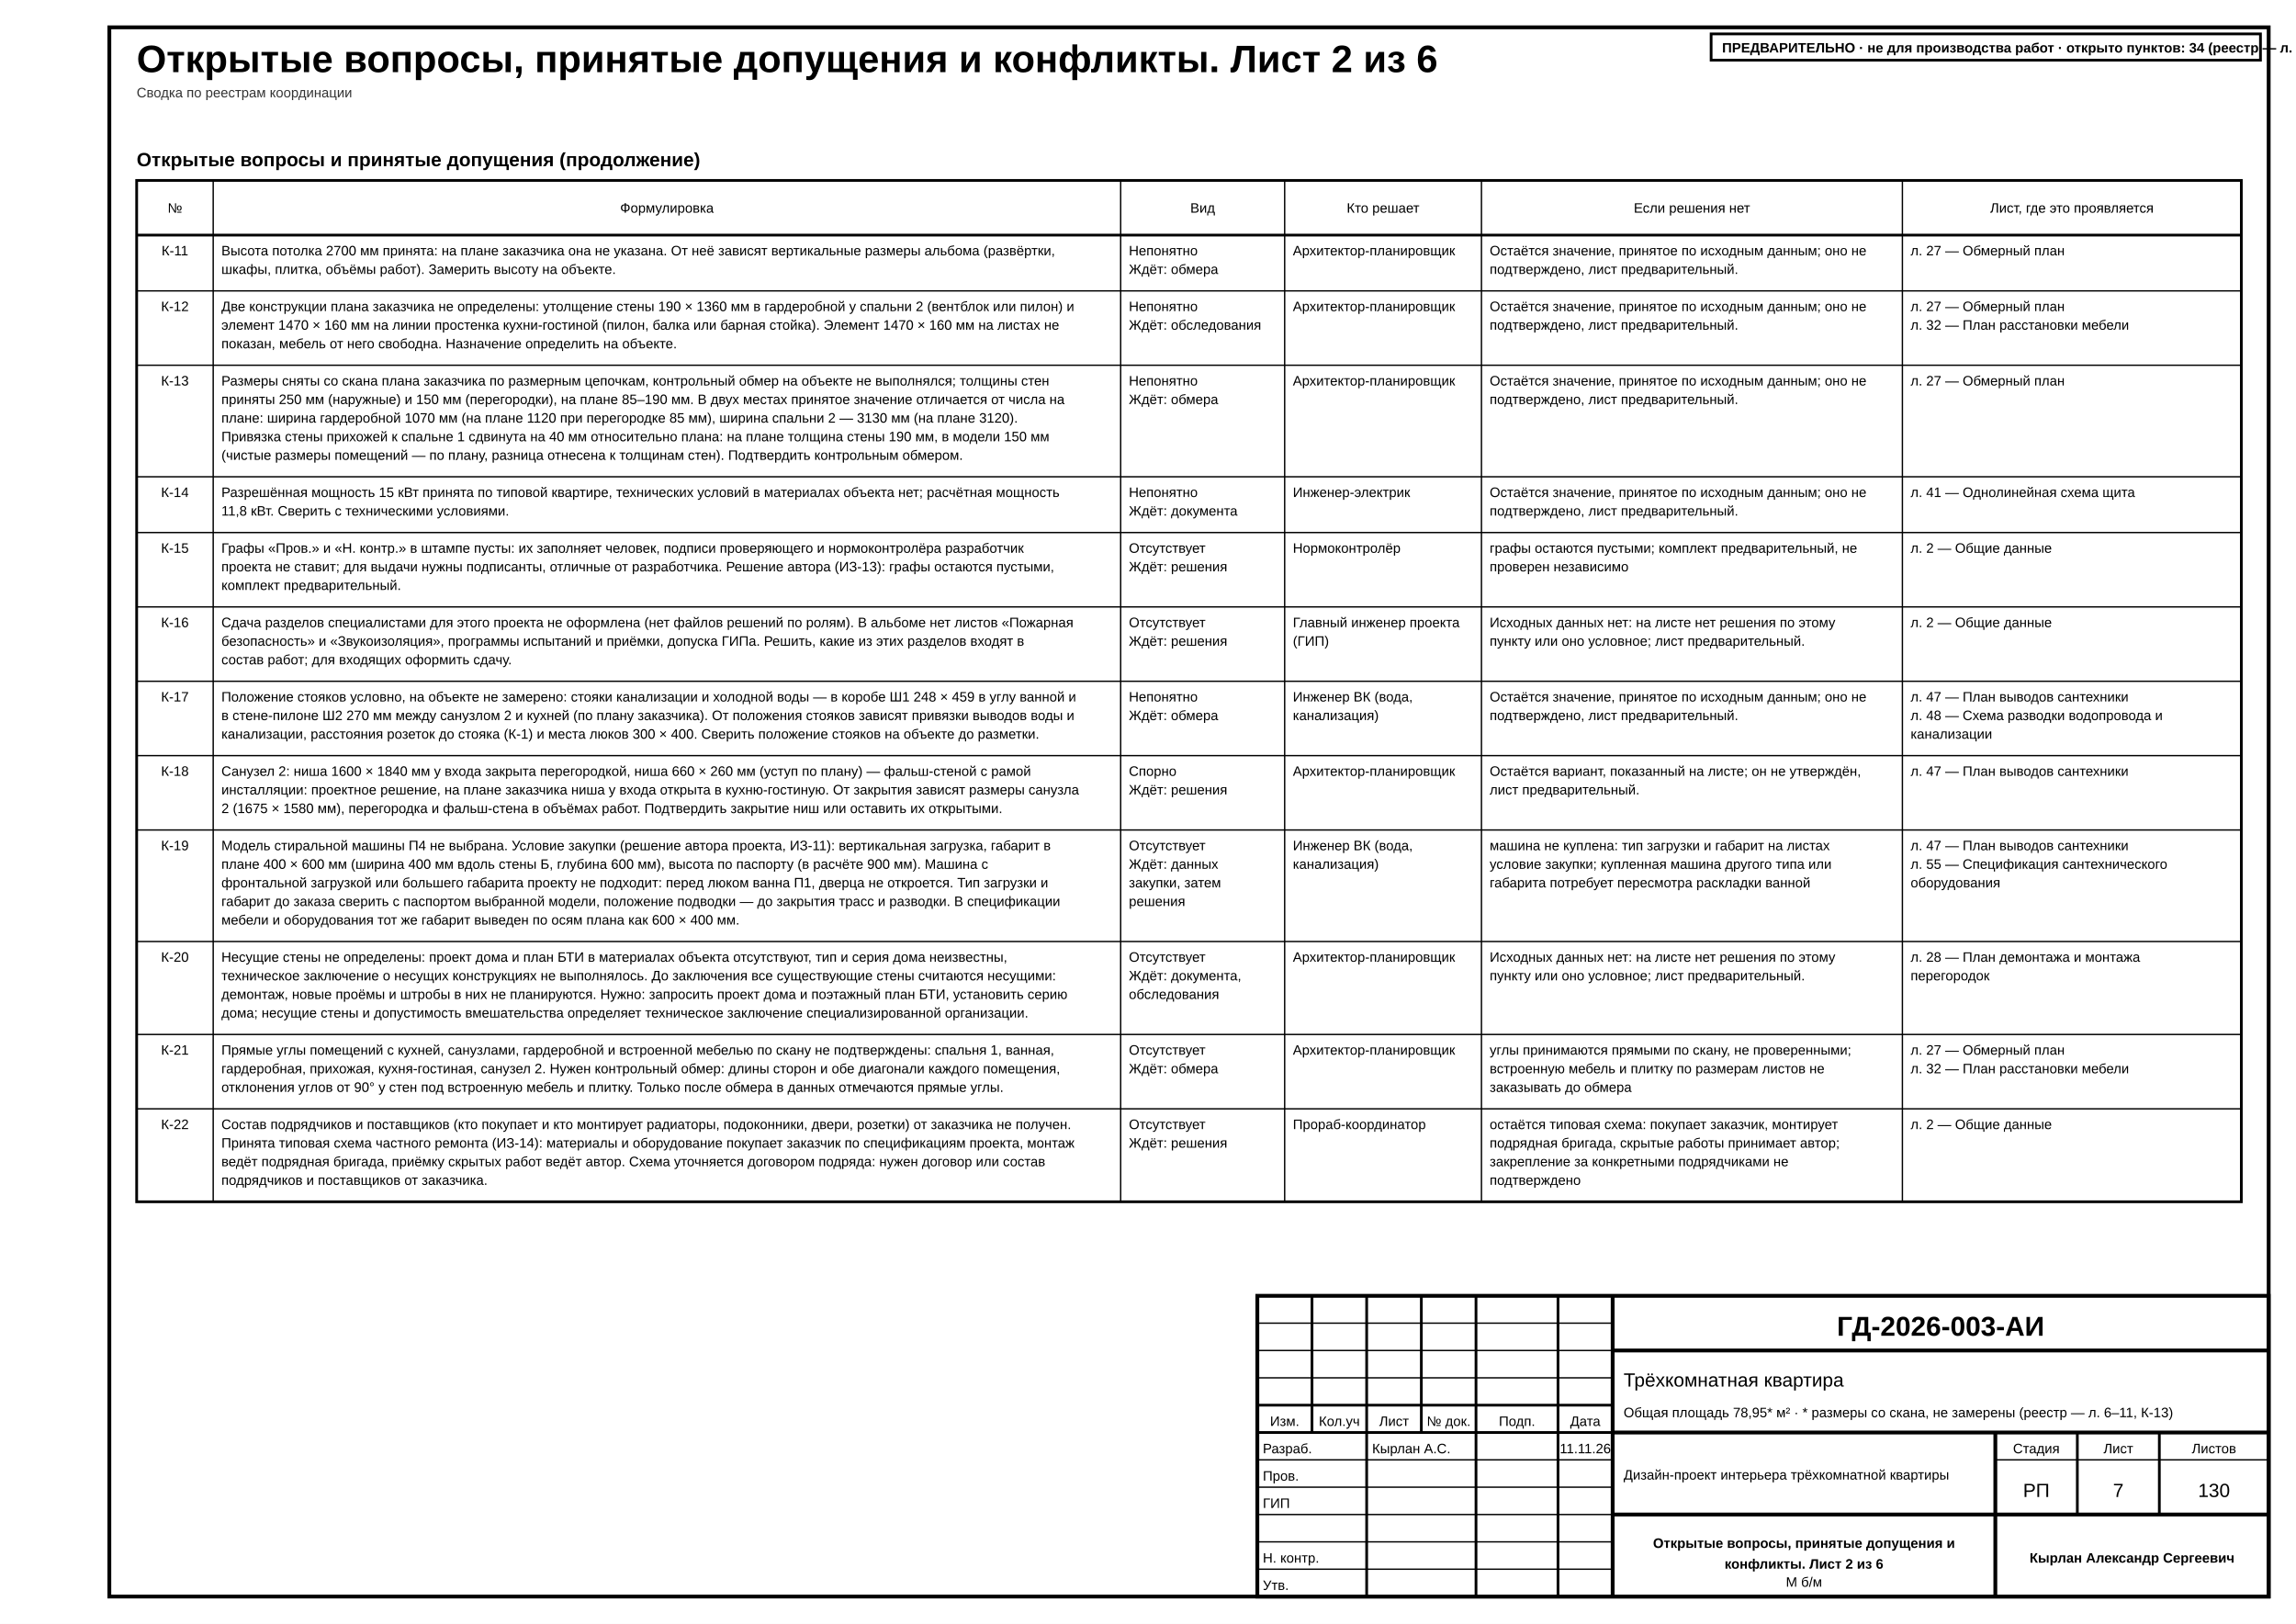
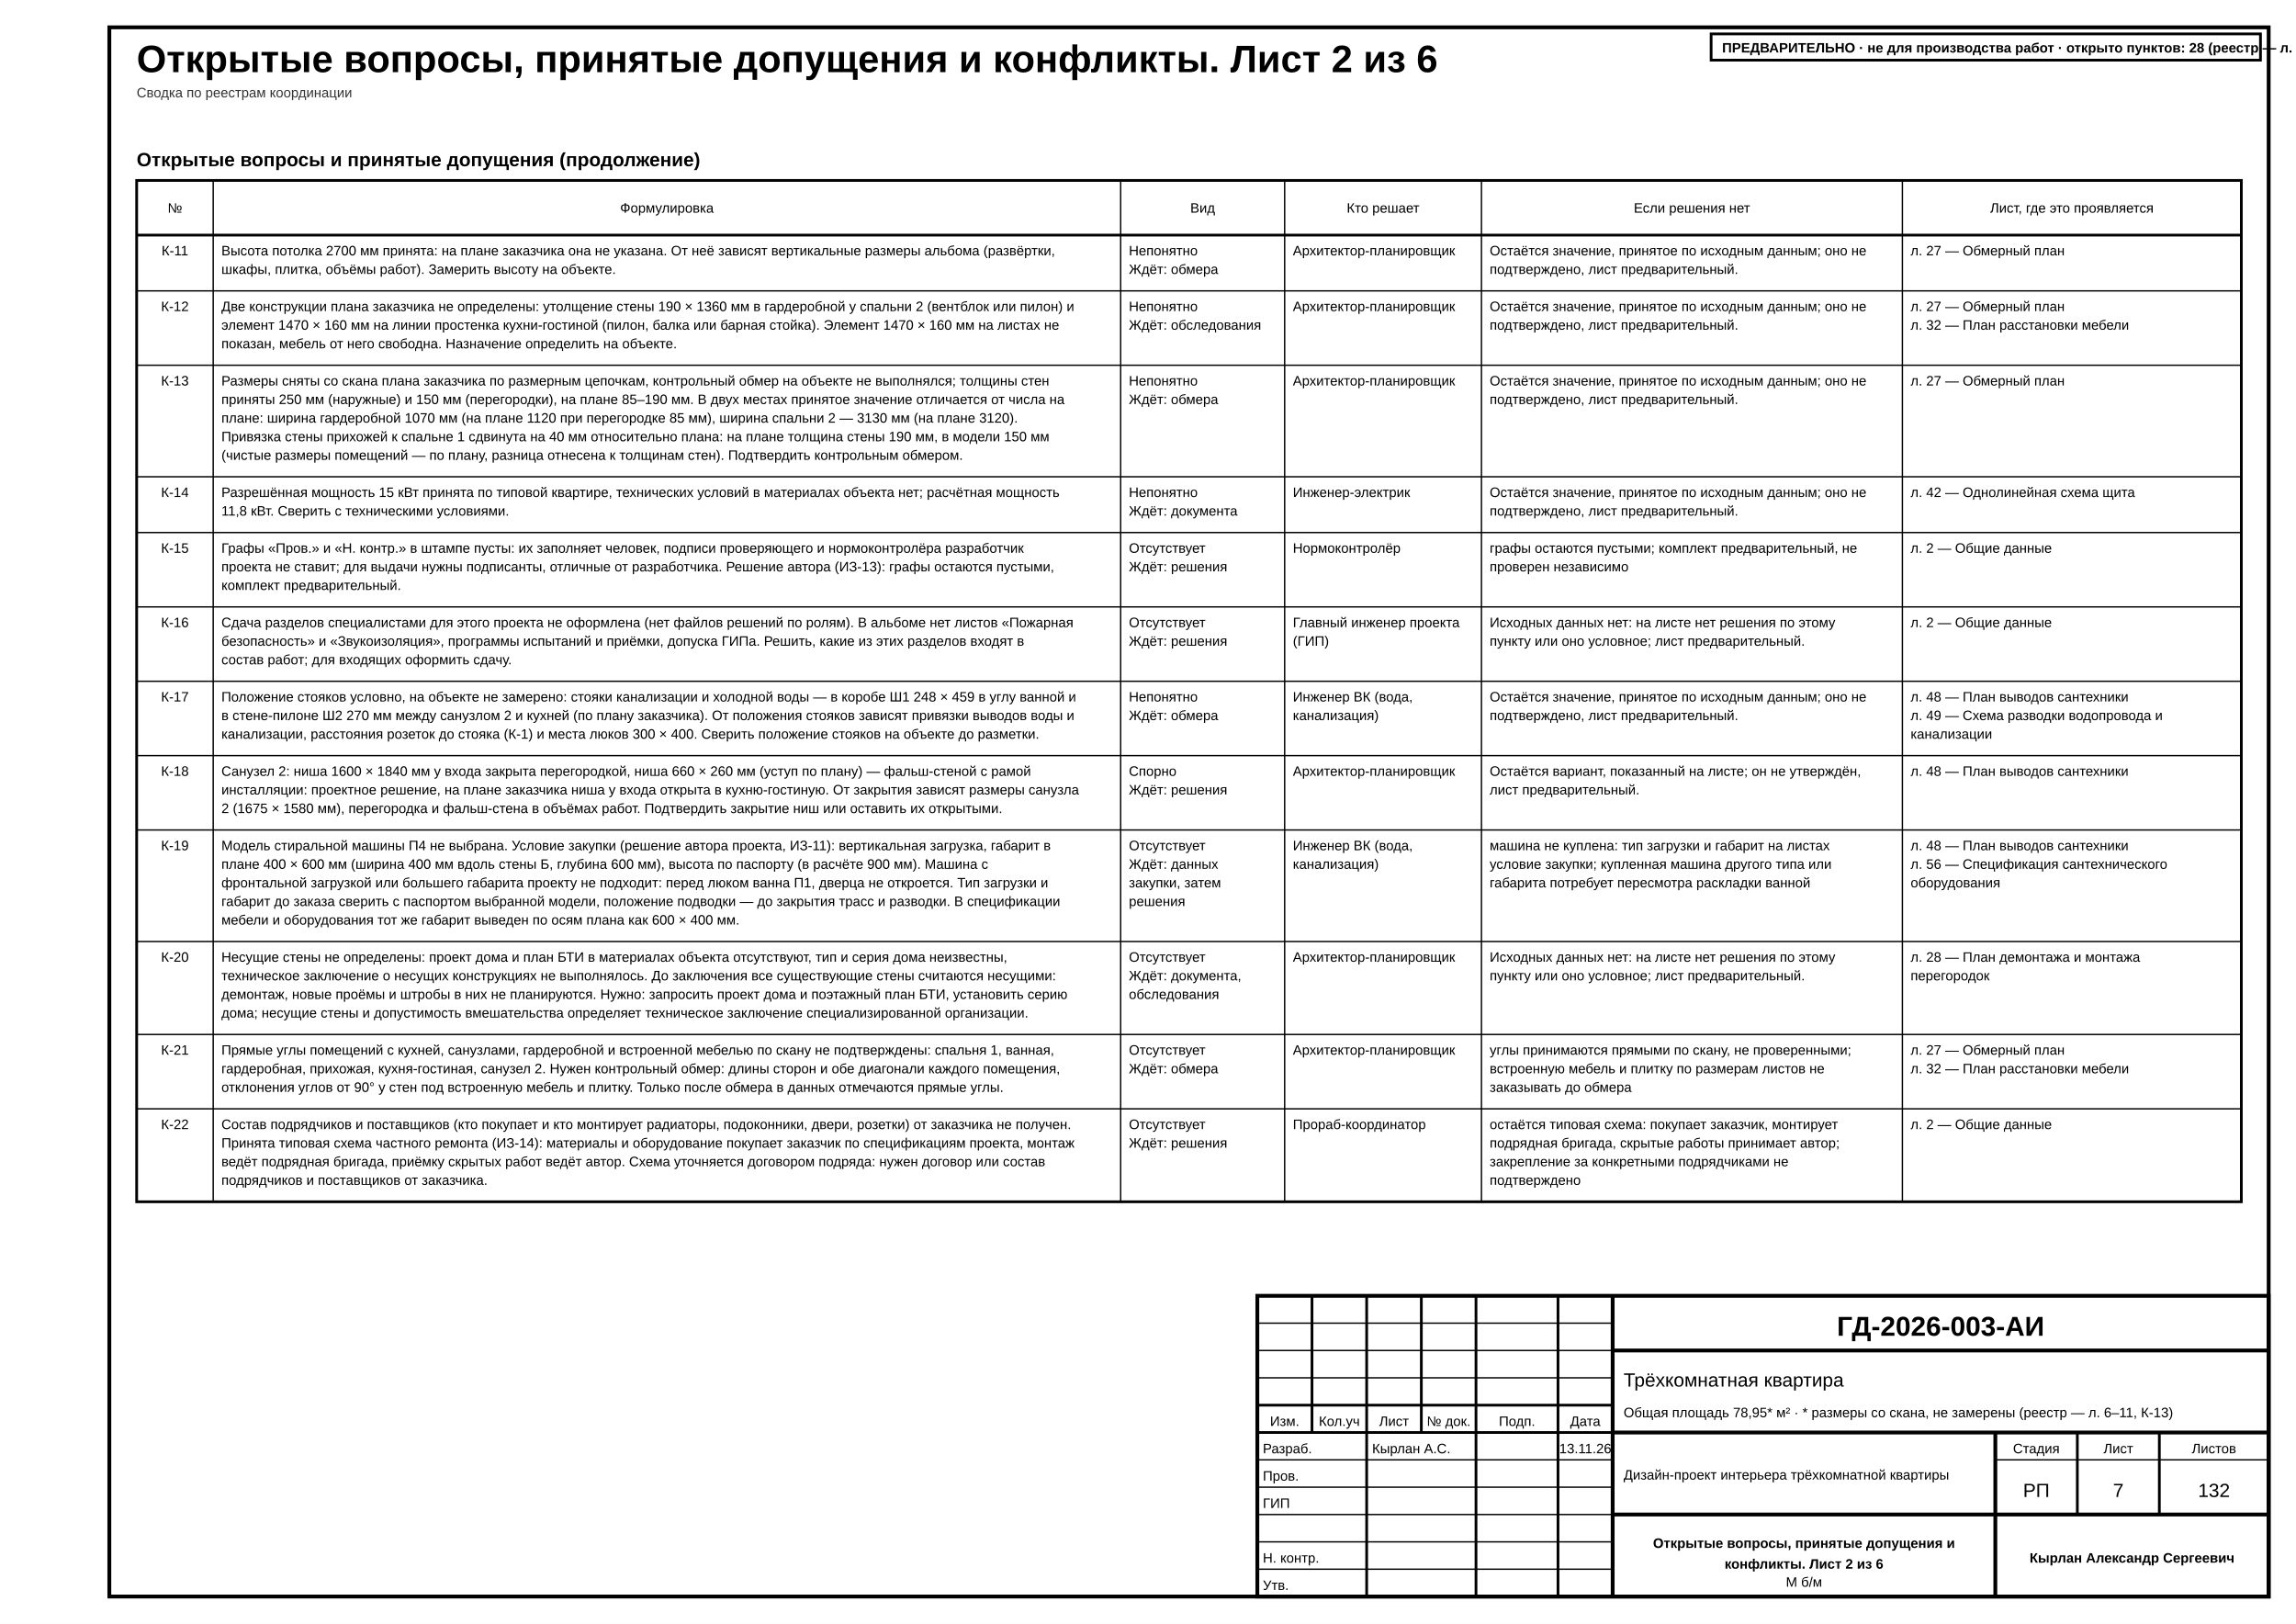
<svg xmlns="http://www.w3.org/2000/svg" width="420mm" height="297mm" viewBox="0 0 420 297" font-family="'GOST type A','ISOCPEUR','Arial Narrow',Arial,sans-serif" data-title="Открытые вопросы, принятые допущения и конфликты. Лист 2 из 6" data-sheet="schedule" data-scale="б/м">
  <rect width="420" height="297" fill="#fff" />
  <rect x="20" y="5" width="395" height="287" fill="none" stroke="#000" stroke-width="0.7" />
  <g data-el="sheet-title">
    <text x="25" y="13.2" font-size="7" font-weight="700" fill="#000">Открытые вопросы, принятые допущения и конфликты. Лист 2 из 6</text>
  </g>
  <text x="25" y="17.8" font-size="2.5" fill="#333">Сводка по реестрам координации</text>
  <g data-el="open-issues" data-plan="fixed" data-plan-declared="6">
    <g data-el="issues-questions">
      <text x="25" y="30.4" font-size="3.5" font-weight="700" fill="#000">Открытые вопросы и принятые допущения (продолжение)</text>
      <rect x="25" y="33" width="385" height="186.8" fill="none" stroke="#000" stroke-width="0.5" />
      <line x1="25" y1="43" x2="410" y2="43" stroke="#000" stroke-width="0.5" />
      <text x="32" y="38.9" font-size="2.5" text-anchor="middle" fill="#000">№</text>
      <line x1="39" y1="33" x2="39" y2="219.8" stroke="#000" stroke-width="0.25" />
      <text x="122" y="38.9" font-size="2.5" text-anchor="middle" fill="#000">Формулировка</text>
      <line x1="205" y1="33" x2="205" y2="219.8" stroke="#000" stroke-width="0.25" />
      <text x="220" y="38.9" font-size="2.5" text-anchor="middle" fill="#000">Вид</text>
      <line x1="235" y1="33" x2="235" y2="219.8" stroke="#000" stroke-width="0.25" />
      <text x="253" y="38.9" font-size="2.5" text-anchor="middle" fill="#000">Кто решает</text>
      <line x1="271" y1="33" x2="271" y2="219.8" stroke="#000" stroke-width="0.25" />
      <text x="309.5" y="38.9" font-size="2.5" text-anchor="middle" fill="#000">Если решения нет</text>
      <line x1="348" y1="33" x2="348" y2="219.8" stroke="#000" stroke-width="0.25" />
      <text x="379" y="38.9" font-size="2.5" text-anchor="middle" fill="#000">Лист, где это проявляется</text>
      <g data-el="issue-row" data-kind="question" data-id="К-11">
        <text x="32" y="46.7" font-size="2.5" text-anchor="middle" fill="#000">К-11</text>
        <text x="40.5" y="46.7" font-size="2.5" fill="#000">Высота потолка 2700 мм принята: на плане заказчика она не указана. От неё зависят вертикальные размеры альбома (развёртки,</text>
        <text x="40.5" y="50.1" font-size="2.5" fill="#000">шкафы, плитка, объёмы работ). Замерить высоту на объекте.</text>
        <text x="206.5" y="46.7" font-size="2.5" fill="#000">Непонятно</text>
        <text x="206.5" y="50.1" font-size="2.5" fill="#000">Ждёт: обмера</text>
        <text x="236.5" y="46.7" font-size="2.5" fill="#000">Архитектор-планировщик</text>
        <text x="272.5" y="46.7" font-size="2.5" fill="#000">Остаётся значение, принятое по исходным данным; оно не</text>
        <text x="272.5" y="50.1" font-size="2.5" fill="#000">подтверждено, лист предварительный.</text>
        <text x="349.5" y="46.7" font-size="2.5" fill="#000">л. 27 — Обмерный план</text>
      </g>
      <line x1="25" y1="53.2" x2="410" y2="53.2" stroke="#000" stroke-width="0.25" />
      <g data-el="issue-row" data-kind="question" data-id="К-12">
        <text x="32" y="56.9" font-size="2.5" text-anchor="middle" fill="#000">К-12</text>
        <text x="40.5" y="56.9" font-size="2.5" fill="#000">Две конструкции плана заказчика не определены: утолщение стены 190 × 1360 мм в гардеробной у спальни 2 (вентблок или пилон) и</text>
        <text x="40.5" y="60.3" font-size="2.5" fill="#000">элемент 1470 × 160 мм на линии простенка кухни-гостиной (пилон, балка или барная стойка). Элемент 1470 × 160 мм на листах не</text>
        <text x="40.5" y="63.7" font-size="2.5" fill="#000">показан, мебель от него свободна. Назначение определить на объекте.</text>
        <text x="206.5" y="56.9" font-size="2.5" fill="#000">Непонятно</text>
        <text x="206.5" y="60.3" font-size="2.5" fill="#000">Ждёт: обследования</text>
        <text x="236.5" y="56.9" font-size="2.5" fill="#000">Архитектор-планировщик</text>
        <text x="272.5" y="56.9" font-size="2.5" fill="#000">Остаётся значение, принятое по исходным данным; оно не</text>
        <text x="272.5" y="60.3" font-size="2.5" fill="#000">подтверждено, лист предварительный.</text>
        <text x="349.5" y="56.9" font-size="2.5" fill="#000">л. 27 — Обмерный план</text>
        <text x="349.5" y="60.3" font-size="2.5" fill="#000">л. 32 — План расстановки мебели</text>
      </g>
      <line x1="25" y1="66.8" x2="410" y2="66.8" stroke="#000" stroke-width="0.25" />
      <g data-el="issue-row" data-kind="question" data-id="К-13">
        <text x="32" y="70.5" font-size="2.5" text-anchor="middle" fill="#000">К-13</text>
        <text x="40.5" y="70.5" font-size="2.5" fill="#000">Размеры сняты со скана плана заказчика по размерным цепочкам, контрольный обмер на объекте не выполнялся; толщины стен</text>
        <text x="40.5" y="73.9" font-size="2.5" fill="#000">приняты 250 мм (наружные) и 150 мм (перегородки), на плане 85–190 мм. В двух местах принятое значение отличается от числа на</text>
        <text x="40.5" y="77.3" font-size="2.5" fill="#000">плане: ширина гардеробной 1070 мм (на плане 1120 при перегородке 85 мм), ширина спальни 2 — 3130 мм (на плане 3120).</text>
        <text x="40.5" y="80.7" font-size="2.5" fill="#000">Привязка стены прихожей к спальне 1 сдвинута на 40 мм относительно плана: на плане толщина стены 190 мм, в модели 150 мм</text>
        <text x="40.5" y="84.1" font-size="2.5" fill="#000">(чистые размеры помещений — по плану, разница отнесена к толщинам стен). Подтвердить контрольным обмером.</text>
        <text x="206.5" y="70.5" font-size="2.5" fill="#000">Непонятно</text>
        <text x="206.5" y="73.9" font-size="2.5" fill="#000">Ждёт: обмера</text>
        <text x="236.5" y="70.5" font-size="2.5" fill="#000">Архитектор-планировщик</text>
        <text x="272.5" y="70.5" font-size="2.5" fill="#000">Остаётся значение, принятое по исходным данным; оно не</text>
        <text x="272.5" y="73.9" font-size="2.5" fill="#000">подтверждено, лист предварительный.</text>
        <text x="349.5" y="70.5" font-size="2.5" fill="#000">л. 27 — Обмерный план</text>
      </g>
      <line x1="25" y1="87.2" x2="410" y2="87.2" stroke="#000" stroke-width="0.25" />
      <g data-el="issue-row" data-kind="question" data-id="К-14">
        <text x="32" y="90.9" font-size="2.5" text-anchor="middle" fill="#000">К-14</text>
        <text x="40.5" y="90.9" font-size="2.5" fill="#000">Разрешённая мощность 15 кВт принята по типовой квартире, технических условий в материалах объекта нет; расчётная мощность</text>
        <text x="40.5" y="94.3" font-size="2.5" fill="#000">11,8 кВт. Сверить с техническими условиями.</text>
        <text x="206.5" y="90.9" font-size="2.5" fill="#000">Непонятно</text>
        <text x="206.5" y="94.3" font-size="2.5" fill="#000">Ждёт: документа</text>
        <text x="236.5" y="90.9" font-size="2.5" fill="#000">Инженер-электрик</text>
        <text x="272.5" y="90.9" font-size="2.5" fill="#000">Остаётся значение, принятое по исходным данным; оно не</text>
        <text x="272.5" y="94.3" font-size="2.5" fill="#000">подтверждено, лист предварительный.</text>
-         <text x="349.5" y="90.9" font-size="2.5" fill="#000">л. 41 — Однолинейная схема щита</text>
+         <text x="349.5" y="90.9" font-size="2.5" fill="#000">л. 42 — Однолинейная схема щита</text>
      </g>
      <line x1="25" y1="97.4" x2="410" y2="97.4" stroke="#000" stroke-width="0.25" />
      <g data-el="issue-row" data-kind="question" data-id="К-15">
        <text x="32" y="101.1" font-size="2.5" text-anchor="middle" fill="#000">К-15</text>
        <text x="40.5" y="101.1" font-size="2.5" fill="#000">Графы «Пров.» и «Н. контр.» в штампе пусты: их заполняет человек, подписи проверяющего и нормоконтролёра разработчик</text>
        <text x="40.5" y="104.5" font-size="2.5" fill="#000">проекта не ставит; для выдачи нужны подписанты, отличные от разработчика. Решение автора (ИЗ-13): графы остаются пустыми,</text>
        <text x="40.5" y="107.9" font-size="2.5" fill="#000">комплект предварительный.</text>
        <text x="206.5" y="101.1" font-size="2.5" fill="#000">Отсутствует</text>
        <text x="206.5" y="104.5" font-size="2.5" fill="#000">Ждёт: решения</text>
        <text x="236.5" y="101.1" font-size="2.5" fill="#000">Нормоконтролёр</text>
        <text x="272.5" y="101.1" font-size="2.5" fill="#000">графы остаются пустыми; комплект предварительный, не</text>
        <text x="272.5" y="104.5" font-size="2.5" fill="#000">проверен независимо</text>
        <text x="349.5" y="101.1" font-size="2.5" fill="#000">л. 2 — Общие данные</text>
      </g>
      <line x1="25" y1="111" x2="410" y2="111" stroke="#000" stroke-width="0.25" />
      <g data-el="issue-row" data-kind="question" data-id="К-16">
        <text x="32" y="114.7" font-size="2.5" text-anchor="middle" fill="#000">К-16</text>
        <text x="40.5" y="114.7" font-size="2.5" fill="#000">Сдача разделов специалистами для этого проекта не оформлена (нет файлов решений по ролям). В альбоме нет листов «Пожарная</text>
        <text x="40.5" y="118.1" font-size="2.5" fill="#000">безопасность» и «Звукоизоляция», программы испытаний и приёмки, допуска ГИПа. Решить, какие из этих разделов входят в</text>
        <text x="40.5" y="121.5" font-size="2.5" fill="#000">состав работ; для входящих оформить сдачу.</text>
        <text x="206.5" y="114.7" font-size="2.5" fill="#000">Отсутствует</text>
        <text x="206.5" y="118.1" font-size="2.5" fill="#000">Ждёт: решения</text>
        <text x="236.5" y="114.7" font-size="2.5" fill="#000">Главный инженер проекта</text>
        <text x="236.5" y="118.1" font-size="2.5" fill="#000">(ГИП)</text>
        <text x="272.5" y="114.7" font-size="2.5" fill="#000">Исходных данных нет: на листе нет решения по этому</text>
        <text x="272.5" y="118.1" font-size="2.5" fill="#000">пункту или оно условное; лист предварительный.</text>
        <text x="349.5" y="114.7" font-size="2.5" fill="#000">л. 2 — Общие данные</text>
      </g>
      <line x1="25" y1="124.6" x2="410" y2="124.6" stroke="#000" stroke-width="0.25" />
      <g data-el="issue-row" data-kind="question" data-id="К-17">
        <text x="32" y="128.3" font-size="2.5" text-anchor="middle" fill="#000">К-17</text>
        <text x="40.5" y="128.3" font-size="2.5" fill="#000">Положение стояков условно, на объекте не замерено: стояки канализации и холодной воды — в коробе Ш1 248 × 459 в углу ванной и</text>
        <text x="40.5" y="131.7" font-size="2.5" fill="#000">в стене-пилоне Ш2 270 мм между санузлом 2 и кухней (по плану заказчика). От положения стояков зависят привязки выводов воды и</text>
        <text x="40.5" y="135.1" font-size="2.5" fill="#000">канализации, расстояния розеток до стояка (К-1) и места люков 300 × 400. Сверить положение стояков на объекте до разметки.</text>
        <text x="206.5" y="128.3" font-size="2.5" fill="#000">Непонятно</text>
        <text x="206.5" y="131.7" font-size="2.5" fill="#000">Ждёт: обмера</text>
        <text x="236.5" y="128.3" font-size="2.5" fill="#000">Инженер ВК (вода,</text>
        <text x="236.5" y="131.7" font-size="2.5" fill="#000">канализация)</text>
        <text x="272.5" y="128.3" font-size="2.5" fill="#000">Остаётся значение, принятое по исходным данным; оно не</text>
        <text x="272.5" y="131.7" font-size="2.5" fill="#000">подтверждено, лист предварительный.</text>
-         <text x="349.5" y="128.3" font-size="2.5" fill="#000">л. 47 — План выводов сантехники</text>
-         <text x="349.5" y="131.7" font-size="2.5" fill="#000">л. 48 — Схема разводки водопровода и</text>
+         <text x="349.5" y="128.3" font-size="2.5" fill="#000">л. 48 — План выводов сантехники</text>
+         <text x="349.5" y="131.7" font-size="2.5" fill="#000">л. 49 — Схема разводки водопровода и</text>
        <text x="349.5" y="135.1" font-size="2.5" fill="#000">канализации</text>
      </g>
      <line x1="25" y1="138.2" x2="410" y2="138.2" stroke="#000" stroke-width="0.25" />
      <g data-el="issue-row" data-kind="question" data-id="К-18">
        <text x="32" y="141.9" font-size="2.5" text-anchor="middle" fill="#000">К-18</text>
        <text x="40.5" y="141.9" font-size="2.5" fill="#000">Санузел 2: ниша 1600 × 1840 мм у входа закрыта перегородкой, ниша 660 × 260 мм (уступ по плану) — фальш-стеной с рамой</text>
        <text x="40.5" y="145.3" font-size="2.5" fill="#000">инсталляции: проектное решение, на плане заказчика ниша у входа открыта в кухню-гостиную. От закрытия зависят размеры санузла</text>
        <text x="40.5" y="148.7" font-size="2.5" fill="#000">2 (1675 × 1580 мм), перегородка и фальш-стена в объёмах работ. Подтвердить закрытие ниш или оставить их открытыми.</text>
        <text x="206.5" y="141.9" font-size="2.5" fill="#000">Спорно</text>
        <text x="206.5" y="145.3" font-size="2.5" fill="#000">Ждёт: решения</text>
        <text x="236.5" y="141.9" font-size="2.5" fill="#000">Архитектор-планировщик</text>
        <text x="272.5" y="141.9" font-size="2.5" fill="#000">Остаётся вариант, показанный на листе; он не утверждён,</text>
        <text x="272.5" y="145.3" font-size="2.5" fill="#000">лист предварительный.</text>
-         <text x="349.5" y="141.9" font-size="2.5" fill="#000">л. 47 — План выводов сантехники</text>
+         <text x="349.5" y="141.9" font-size="2.5" fill="#000">л. 48 — План выводов сантехники</text>
      </g>
      <line x1="25" y1="151.8" x2="410" y2="151.8" stroke="#000" stroke-width="0.25" />
      <g data-el="issue-row" data-kind="question" data-id="К-19">
        <text x="32" y="155.5" font-size="2.5" text-anchor="middle" fill="#000">К-19</text>
        <text x="40.5" y="155.5" font-size="2.5" fill="#000">Модель стиральной машины П4 не выбрана. Условие закупки (решение автора проекта, ИЗ-11): вертикальная загрузка, габарит в</text>
        <text x="40.5" y="158.9" font-size="2.5" fill="#000">плане 400 × 600 мм (ширина 400 мм вдоль стены Б, глубина 600 мм), высота по паспорту (в расчёте 900 мм). Машина с</text>
        <text x="40.5" y="162.3" font-size="2.5" fill="#000">фронтальной загрузкой или большего габарита проекту не подходит: перед люком ванна П1, дверца не откроется. Тип загрузки и</text>
        <text x="40.5" y="165.7" font-size="2.5" fill="#000">габарит до заказа сверить с паспортом выбранной модели, положение подводки — до закрытия трасс и разводки. В спецификации</text>
        <text x="40.5" y="169.1" font-size="2.5" fill="#000">мебели и оборудования тот же габарит выведен по осям плана как 600 × 400 мм.</text>
        <text x="206.5" y="155.5" font-size="2.5" fill="#000">Отсутствует</text>
        <text x="206.5" y="158.9" font-size="2.5" fill="#000">Ждёт: данных</text>
        <text x="206.5" y="162.3" font-size="2.5" fill="#000">закупки, затем</text>
        <text x="206.5" y="165.7" font-size="2.5" fill="#000">решения</text>
        <text x="236.5" y="155.5" font-size="2.5" fill="#000">Инженер ВК (вода,</text>
        <text x="236.5" y="158.9" font-size="2.5" fill="#000">канализация)</text>
        <text x="272.5" y="155.5" font-size="2.5" fill="#000">машина не куплена: тип загрузки и габарит на листах</text>
        <text x="272.5" y="158.9" font-size="2.5" fill="#000">условие закупки; купленная машина другого типа или</text>
        <text x="272.5" y="162.3" font-size="2.5" fill="#000">габарита потребует пересмотра раскладки ванной</text>
-         <text x="349.5" y="155.5" font-size="2.5" fill="#000">л. 47 — План выводов сантехники</text>
-         <text x="349.5" y="158.9" font-size="2.5" fill="#000">л. 55 — Спецификация сантехнического</text>
+         <text x="349.5" y="155.5" font-size="2.5" fill="#000">л. 48 — План выводов сантехники</text>
+         <text x="349.5" y="158.9" font-size="2.5" fill="#000">л. 56 — Спецификация сантехнического</text>
        <text x="349.5" y="162.3" font-size="2.5" fill="#000">оборудования</text>
      </g>
      <line x1="25" y1="172.2" x2="410" y2="172.2" stroke="#000" stroke-width="0.25" />
      <g data-el="issue-row" data-kind="question" data-id="К-20">
        <text x="32" y="175.9" font-size="2.5" text-anchor="middle" fill="#000">К-20</text>
        <text x="40.5" y="175.9" font-size="2.5" fill="#000">Несущие стены не определены: проект дома и план БТИ в материалах объекта отсутствуют, тип и серия дома неизвестны,</text>
        <text x="40.5" y="179.3" font-size="2.5" fill="#000">техническое заключение о несущих конструкциях не выполнялось. До заключения все существующие стены считаются несущими:</text>
        <text x="40.5" y="182.7" font-size="2.5" fill="#000">демонтаж, новые проёмы и штробы в них не планируются. Нужно: запросить проект дома и поэтажный план БТИ, установить серию</text>
        <text x="40.5" y="186.1" font-size="2.5" fill="#000">дома; несущие стены и допустимость вмешательства определяет техническое заключение специализированной организации.</text>
        <text x="206.5" y="175.9" font-size="2.5" fill="#000">Отсутствует</text>
        <text x="206.5" y="179.3" font-size="2.5" fill="#000">Ждёт: документа,</text>
        <text x="206.5" y="182.7" font-size="2.5" fill="#000">обследования</text>
        <text x="236.5" y="175.9" font-size="2.5" fill="#000">Архитектор-планировщик</text>
        <text x="272.5" y="175.9" font-size="2.5" fill="#000">Исходных данных нет: на листе нет решения по этому</text>
        <text x="272.5" y="179.3" font-size="2.5" fill="#000">пункту или оно условное; лист предварительный.</text>
        <text x="349.5" y="175.9" font-size="2.5" fill="#000">л. 28 — План демонтажа и монтажа</text>
        <text x="349.5" y="179.3" font-size="2.5" fill="#000">перегородок</text>
      </g>
      <line x1="25" y1="189.2" x2="410" y2="189.2" stroke="#000" stroke-width="0.25" />
      <g data-el="issue-row" data-kind="question" data-id="К-21">
        <text x="32" y="192.9" font-size="2.5" text-anchor="middle" fill="#000">К-21</text>
        <text x="40.5" y="192.9" font-size="2.5" fill="#000">Прямые углы помещений с кухней, санузлами, гардеробной и встроенной мебелью по скану не подтверждены: спальня 1, ванная,</text>
        <text x="40.5" y="196.3" font-size="2.5" fill="#000">гардеробная, прихожая, кухня-гостиная, санузел 2. Нужен контрольный обмер: длины сторон и обе диагонали каждого помещения,</text>
        <text x="40.5" y="199.7" font-size="2.5" fill="#000">отклонения углов от 90° у стен под встроенную мебель и плитку. Только после обмера в данных отмечаются прямые углы.</text>
        <text x="206.5" y="192.9" font-size="2.5" fill="#000">Отсутствует</text>
        <text x="206.5" y="196.3" font-size="2.5" fill="#000">Ждёт: обмера</text>
        <text x="236.5" y="192.9" font-size="2.5" fill="#000">Архитектор-планировщик</text>
        <text x="272.5" y="192.9" font-size="2.5" fill="#000">углы принимаются прямыми по скану, не проверенными;</text>
        <text x="272.5" y="196.3" font-size="2.5" fill="#000">встроенную мебель и плитку по размерам листов не</text>
        <text x="272.5" y="199.7" font-size="2.5" fill="#000">заказывать до обмера</text>
        <text x="349.5" y="192.9" font-size="2.5" fill="#000">л. 27 — Обмерный план</text>
        <text x="349.5" y="196.3" font-size="2.5" fill="#000">л. 32 — План расстановки мебели</text>
      </g>
      <line x1="25" y1="202.8" x2="410" y2="202.8" stroke="#000" stroke-width="0.25" />
      <g data-el="issue-row" data-kind="question" data-id="К-22">
        <text x="32" y="206.5" font-size="2.5" text-anchor="middle" fill="#000">К-22</text>
        <text x="40.5" y="206.5" font-size="2.5" fill="#000">Состав подрядчиков и поставщиков (кто покупает и кто монтирует радиаторы, подоконники, двери, розетки) от заказчика не получен.</text>
        <text x="40.5" y="209.9" font-size="2.5" fill="#000">Принята типовая схема частного ремонта (ИЗ-14): материалы и оборудование покупает заказчик по спецификациям проекта, монтаж</text>
        <text x="40.5" y="213.3" font-size="2.5" fill="#000">ведёт подрядная бригада, приёмку скрытых работ ведёт автор. Схема уточняется договором подряда: нужен договор или состав</text>
        <text x="40.5" y="216.7" font-size="2.5" fill="#000">подрядчиков и поставщиков от заказчика.</text>
        <text x="206.5" y="206.5" font-size="2.5" fill="#000">Отсутствует</text>
        <text x="206.5" y="209.9" font-size="2.5" fill="#000">Ждёт: решения</text>
        <text x="236.5" y="206.5" font-size="2.5" fill="#000">Прораб-координатор</text>
        <text x="272.5" y="206.5" font-size="2.5" fill="#000">остаётся типовая схема: покупает заказчик, монтирует</text>
        <text x="272.5" y="209.9" font-size="2.5" fill="#000">подрядная бригада, скрытые работы принимает автор;</text>
        <text x="272.5" y="213.3" font-size="2.5" fill="#000">закрепление за конкретными подрядчиками не</text>
        <text x="272.5" y="216.7" font-size="2.5" fill="#000">подтверждено</text>
        <text x="349.5" y="206.5" font-size="2.5" fill="#000">л. 2 — Общие данные</text>
      </g>
    </g>
  </g>
  <g data-el="stamp">
    <rect x="230" y="237" width="185" height="55" fill="none" stroke="#000" stroke-width="0.7" />
    <line x1="230" y1="242" x2="295" y2="242" stroke="#000" stroke-width="0.25" />
    <line x1="230" y1="247" x2="295" y2="247" stroke="#000" stroke-width="0.25" />
    <line x1="230" y1="252" x2="295" y2="252" stroke="#000" stroke-width="0.25" />
    <line x1="230" y1="257" x2="295" y2="257" stroke="#000" stroke-width="0.5" />
    <line x1="230" y1="262" x2="295" y2="262" stroke="#000" stroke-width="0.5" />
    <line x1="230" y1="267" x2="295" y2="267" stroke="#000" stroke-width="0.25" />
    <line x1="230" y1="272" x2="295" y2="272" stroke="#000" stroke-width="0.25" />
    <line x1="230" y1="277" x2="295" y2="277" stroke="#000" stroke-width="0.25" />
    <line x1="230" y1="282" x2="295" y2="282" stroke="#000" stroke-width="0.25" />
    <line x1="230" y1="287" x2="295" y2="287" stroke="#000" stroke-width="0.25" />
    <line x1="240" y1="237" x2="240" y2="262" stroke="#000" stroke-width="0.5" />
    <line x1="250" y1="237" x2="250" y2="262" stroke="#000" stroke-width="0.5" />
    <line x1="260" y1="237" x2="260" y2="262" stroke="#000" stroke-width="0.5" />
    <line x1="270" y1="237" x2="270" y2="262" stroke="#000" stroke-width="0.5" />
    <line x1="285" y1="237" x2="285" y2="262" stroke="#000" stroke-width="0.5" />
    <line x1="250" y1="262" x2="250" y2="292" stroke="#000" stroke-width="0.5" />
    <line x1="270" y1="262" x2="270" y2="292" stroke="#000" stroke-width="0.5" />
    <line x1="285" y1="262" x2="285" y2="292" stroke="#000" stroke-width="0.5" />
    <line x1="295" y1="237" x2="295" y2="292" stroke="#000" stroke-width="0.7" />
    <text x="235" y="260.8" font-size="2.5" text-anchor="middle" data-fit="9" fill="#000">Изм.</text>
    <text x="245" y="260.8" font-size="2.5" text-anchor="middle" data-fit="9" fill="#000">Кол.уч</text>
    <text x="255" y="260.8" font-size="2.5" text-anchor="middle" data-fit="9" fill="#000">Лист</text>
    <text x="265" y="260.8" font-size="2.5" text-anchor="middle" data-fit="9" fill="#000">№ док.</text>
    <text x="277.5" y="260.8" font-size="2.5" text-anchor="middle" data-fit="14" fill="#000">Подп.</text>
    <text x="290" y="260.8" font-size="2.5" text-anchor="middle" data-fit="9" fill="#000">Дата</text>
    <text x="231" y="265.8" font-size="2.5" data-fit="18" fill="#000">Разраб.</text>
    <text x="251" y="265.8" font-size="2.5" data-fit="18" fill="#000">Кырлан А.С.</text>
-     <text x="290" y="265.8" font-size="2.5" text-anchor="middle" textLength="7.98" lengthAdjust="spacingAndGlyphs" data-fit="8.6" fill="#000">11.11.26</text>
+     <text x="290" y="265.8" font-size="2.5" text-anchor="middle" textLength="7.98" lengthAdjust="spacingAndGlyphs" data-fit="8.6" fill="#000">13.11.26</text>
    <text x="231" y="270.8" font-size="2.5" data-fit="18" fill="#000">Пров.</text>
    <text x="231" y="275.8" font-size="2.5" data-fit="18" fill="#000">ГИП</text>
    <text x="231" y="285.8" font-size="2.5" data-fit="18" fill="#000">Н. контр.</text>
    <text x="231" y="290.8" font-size="2.5" data-fit="18" fill="#000">Утв.</text>
    <text x="355" y="244.3" font-size="5" text-anchor="middle" font-weight="700" data-fit="116" fill="#000">ГД-2026-003-АИ</text>
    <line x1="295" y1="247" x2="415" y2="247" stroke="#000" stroke-width="0.7" />
    <text x="297" y="253.6" font-size="3.5" data-fit="116" fill="#000">Трёхкомнатная квартира</text>
    <text x="297" y="259.2" font-size="2.5" data-fit="116" fill="#000">Общая площадь 78,95* м² · * размеры со скана, не замерены (реестр — л. 6–11, К-13)</text>
    <line x1="295" y1="262" x2="415" y2="262" stroke="#000" stroke-width="0.7" />
    <text x="297" y="270.6" font-size="2.5" data-fit="66" fill="#000">Дизайн-проект интерьера трёхкомнатной квартиры</text>
    <line x1="365" y1="262" x2="365" y2="292" stroke="#000" stroke-width="0.7" />
    <line x1="365" y1="267" x2="415" y2="267" stroke="#000" stroke-width="0.25" />
    <line x1="380" y1="262" x2="380" y2="277" stroke="#000" stroke-width="0.5" />
    <line x1="395" y1="262" x2="395" y2="277" stroke="#000" stroke-width="0.5" />
    <text x="372.5" y="265.8" font-size="2.5" text-anchor="middle" data-fit="14" fill="#000">Стадия</text>
    <text x="387.5" y="265.8" font-size="2.5" text-anchor="middle" fill="#000">Лист</text>
    <text x="405" y="265.8" font-size="2.5" text-anchor="middle" fill="#000">Листов</text>
    <text x="372.5" y="273.8" font-size="3.5" text-anchor="middle" fill="#000">РП</text>
    <text x="387.5" y="273.8" font-size="3.5" text-anchor="middle" fill="#000">7</text>
-     <text x="405" y="273.8" font-size="3.5" text-anchor="middle" fill="#000">130</text>
+     <text x="405" y="273.8" font-size="3.5" text-anchor="middle" fill="#000">132</text>
    <line x1="295" y1="277" x2="415" y2="277" stroke="#000" stroke-width="0.7" />
    <text x="330" y="283.1" font-size="2.5" text-anchor="middle" font-weight="700" data-fit="66" fill="#000">Открытые вопросы, принятые допущения и</text>
    <text x="330" y="286.9" font-size="2.5" text-anchor="middle" font-weight="700" data-fit="66" fill="#000">конфликты. Лист 2 из 6</text>
    <text x="330" y="290.2" font-size="2.5" text-anchor="middle" fill="#000">М б/м</text>
    <text x="390" y="285.8" font-size="2.5" text-anchor="middle" font-weight="700" data-fit="47" fill="#000">Кырлан Александр Сергеевич</text>
  </g>
-   <g data-el="release-mark" data-release="preliminary" data-open="34" data-positions="88" data-basis="9">
+   <g data-el="release-mark" data-release="preliminary" data-open="28" data-positions="110" data-basis="9">
    <rect x="313.01" y="6.2" width="100.49" height="4.8" fill="#fff" stroke="#000" stroke-width="0.5" />
-     <text x="315.01" y="9.6" font-size="2.5" font-weight="700" fill="#000">ПРЕДВАРИТЕЛЬНО · не для производства работ · открыто пунктов: 34 (реестр — л. 6–11)</text>
+     <text x="315.01" y="9.6" font-size="2.5" font-weight="700" fill="#000">ПРЕДВАРИТЕЛЬНО · не для производства работ · открыто пунктов: 28 (реестр — л. 6–11)</text>
  </g>
</svg>
